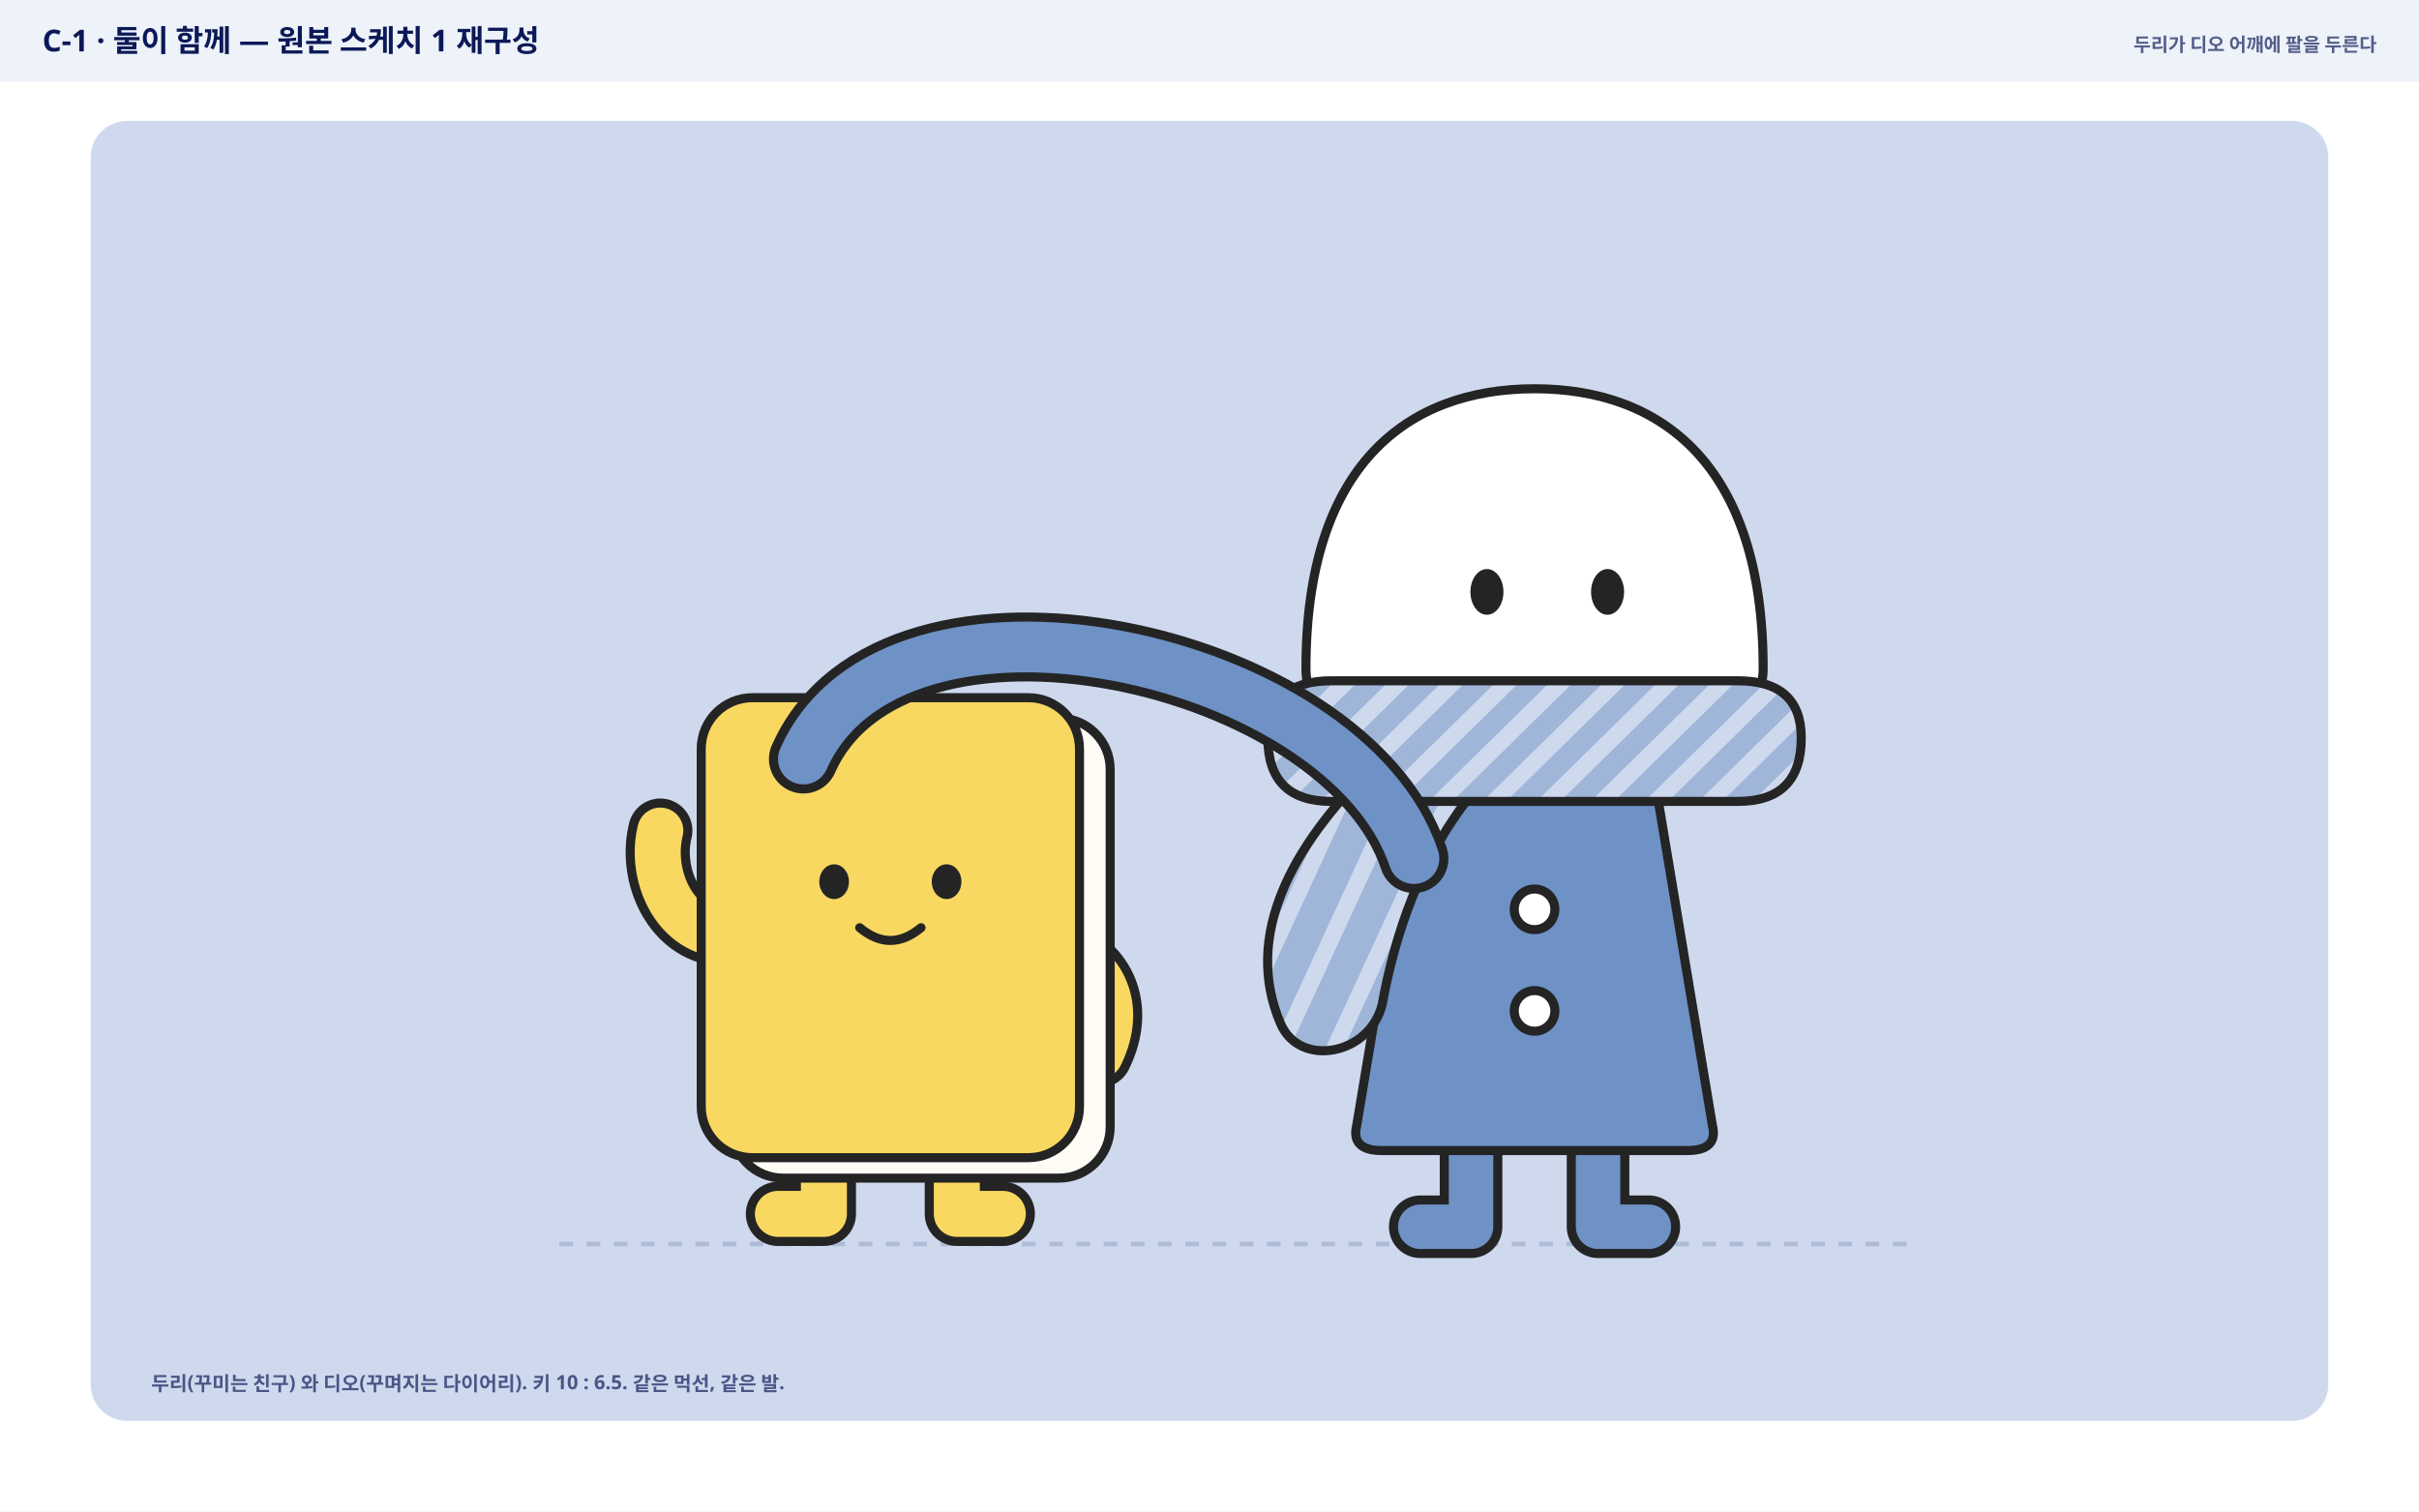
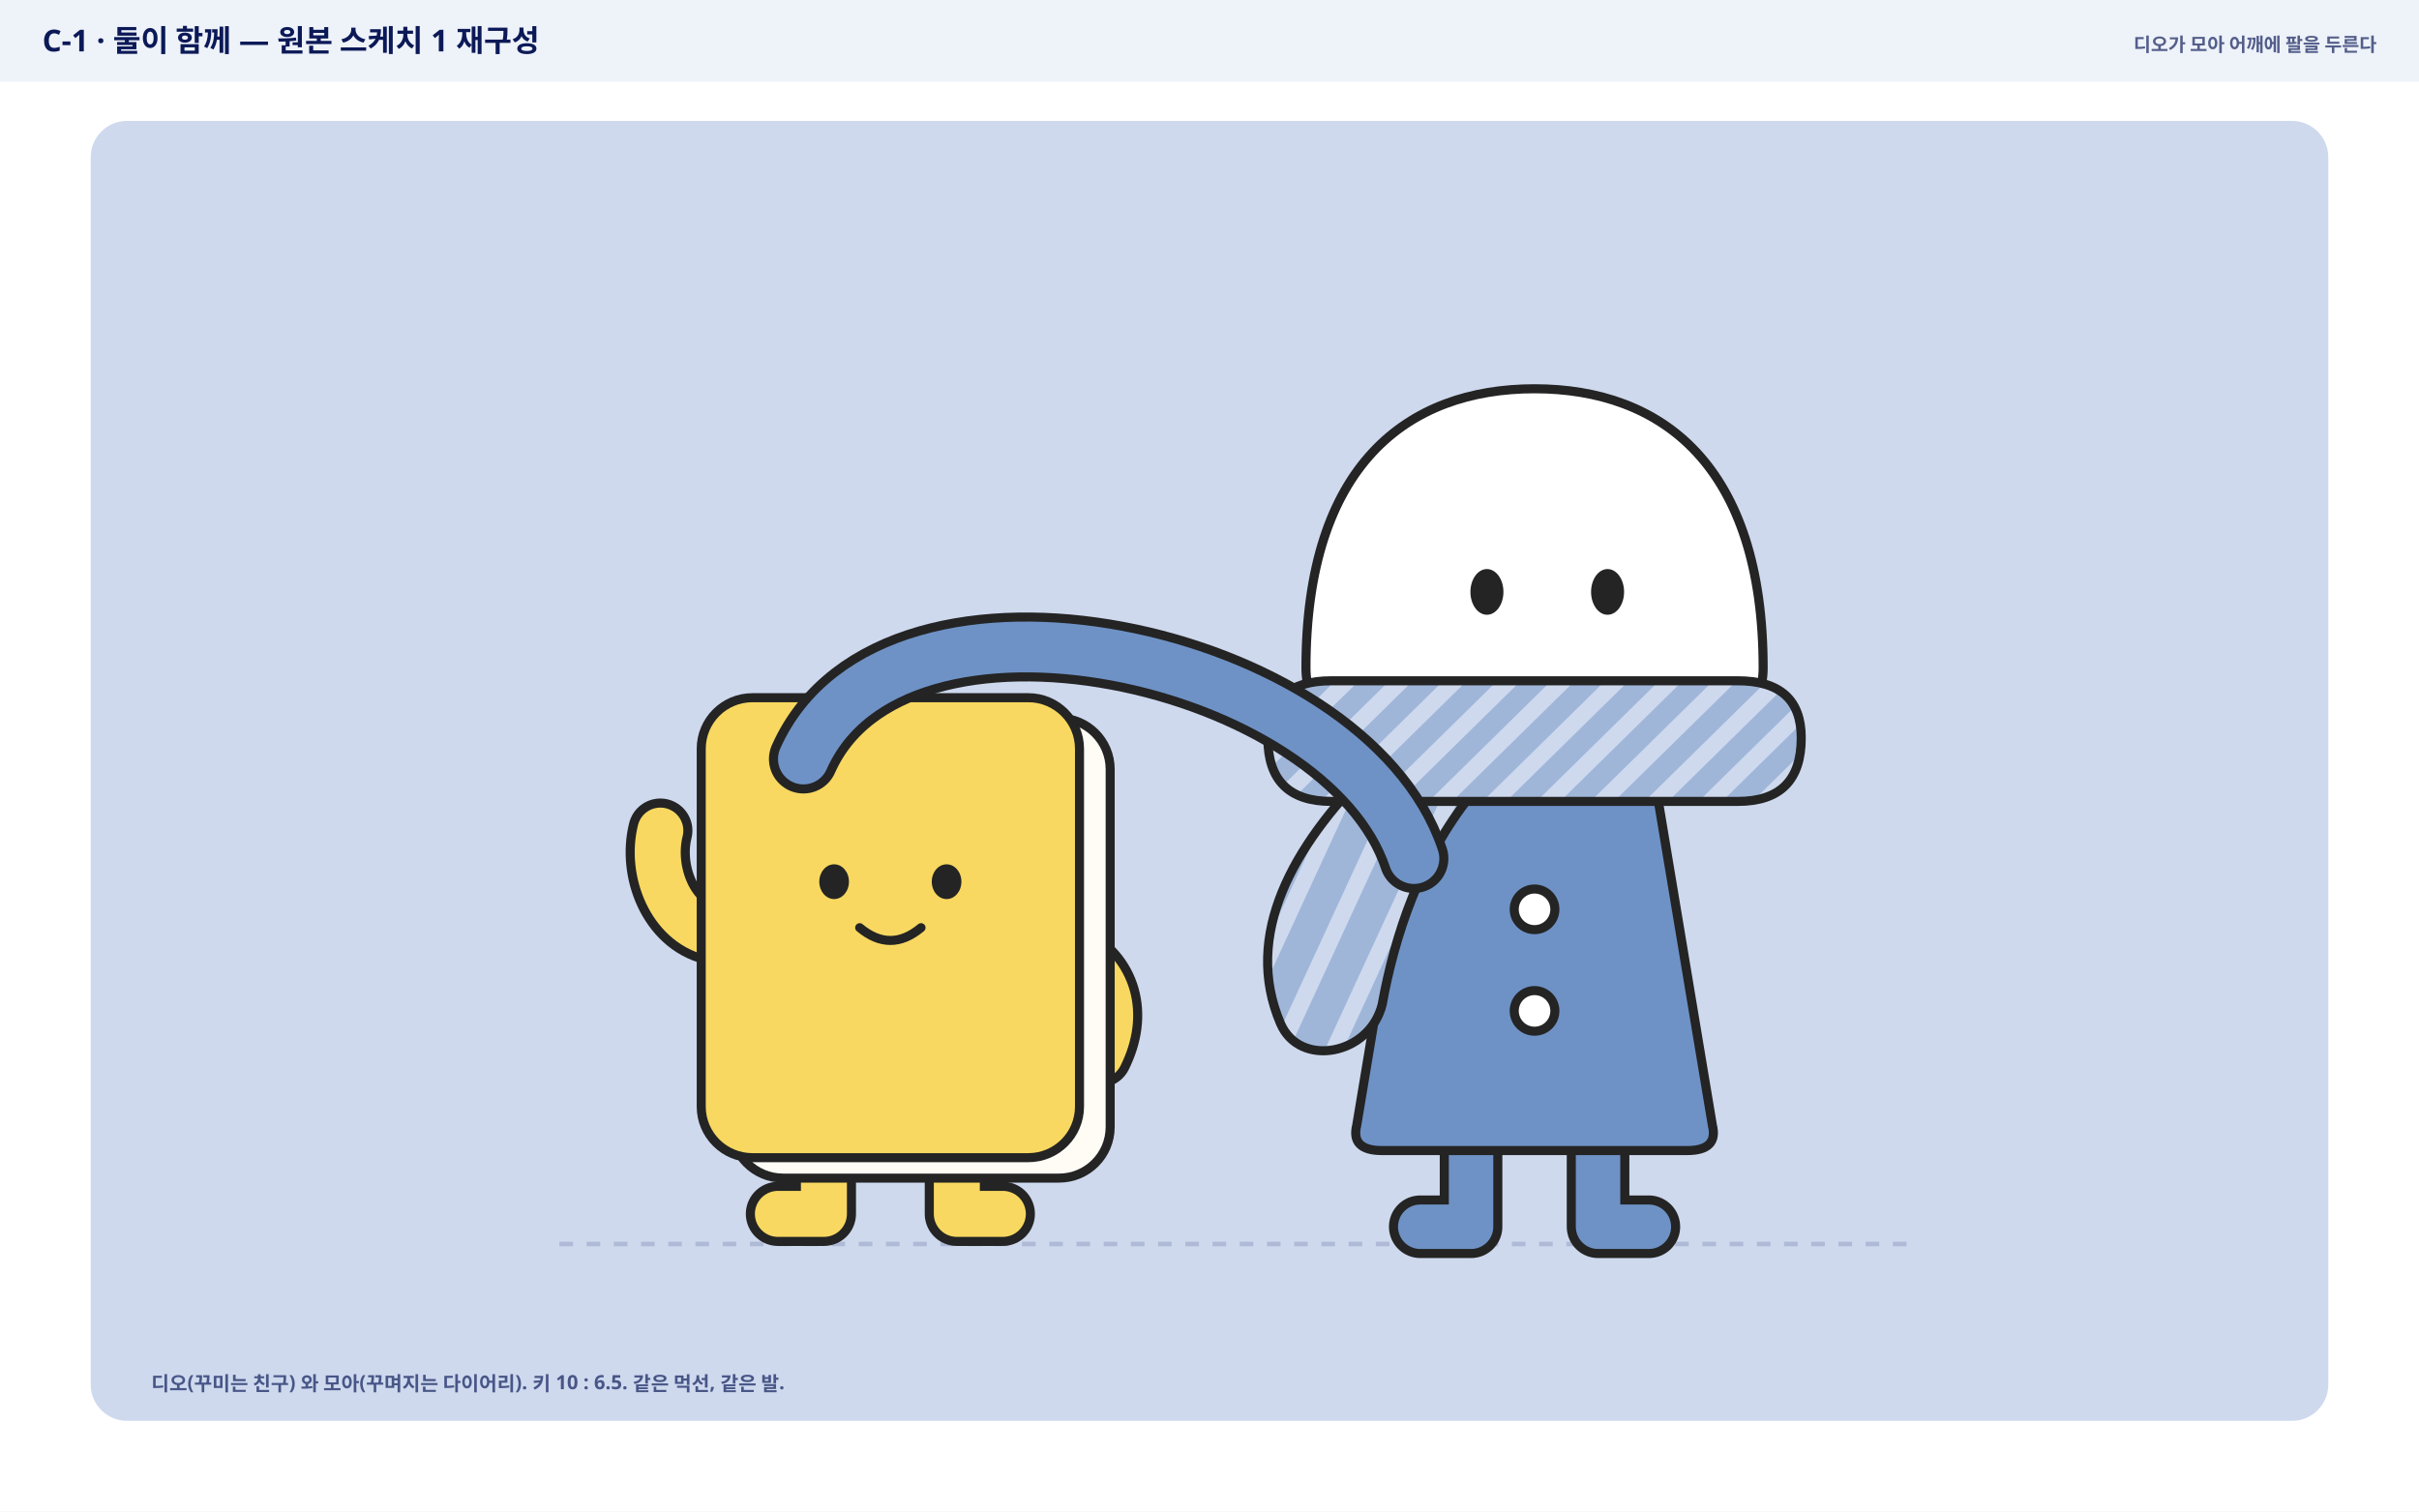
<svg xmlns="http://www.w3.org/2000/svg" width="1600" height="1000" viewBox="0 0 1600 1000">
  <rect width="1600" height="1000" fill="#FFFFFF" />
  <rect x="0" y="0" width="1600" height="54" fill="#EEF2F9" />
  <text x="28" y="34" font-family="'Malgun Gothic','Nanum Gothic','Noto Sans KR',sans-serif" font-size="20" font-weight="900" fill="#0B1957" text-anchor="start">C-1 · 둘이 함께 — 원본 스케치 1 재구성</text>
-   <text x="1572" y="34" font-family="'Malgun Gothic','Nanum Gothic','Noto Sans KR',sans-serif" font-size="12.5" font-weight="600" fill="rgba(11,25,87,0.68)" text-anchor="end">두리가 디오 어깨에 팔을 두른다</text>
+   <text x="1572" y="34" font-family="'Malgun Gothic','Nanum Gothic','Noto Sans KR',sans-serif" font-size="12.5" font-weight="600" fill="rgba(11,25,87,0.68)" text-anchor="end">디오가 모아 어깨에 팔을 두른다</text>
  <rect x="60" y="80" width="1480" height="860" rx="24" fill="#CED9EE" />
  <g transform="translate(430.00,220.00) scale(1.5)">
    <path d="M-40,402 L560,402" stroke="rgba(11,25,87,0.16)" stroke-width="2" stroke-dasharray="6 6" />
    <g transform="translate(250.00,-8.80) scale(2.8)">
      <path d="M40,132 V144 H32" fill="none" stroke="#242424" stroke-width="9.86" stroke-linecap="round" stroke-linejoin="round" />
      <path d="M40,132 V144 H32" fill="none" stroke="#6E92C6" stroke-width="7.00" stroke-linecap="round" stroke-linejoin="round" />
      <path d="M60,132 V144 H68" fill="none" stroke="#242424" stroke-width="9.86" stroke-linecap="round" stroke-linejoin="round" />
      <path d="M60,132 V144 H68" fill="none" stroke="#6E92C6" stroke-width="7.00" stroke-linecap="round" stroke-linejoin="round" />
      <path d="M31,74 L69,74 L78,128 Q79,132 74,132 L26,132 Q21,132 22,128 Z" fill="#6E92C6" stroke="#242424" stroke-width="1.43" stroke-linecap="round" stroke-linejoin="round" />
      <circle cx="50" cy="94" r="3.2" fill="#FFFFFF" stroke="#242424" stroke-width="1.43" stroke-linecap="round" stroke-linejoin="round" />
      <circle cx="50" cy="110" r="3.2" fill="#FFFFFF" stroke="#242424" stroke-width="1.43" stroke-linecap="round" stroke-linejoin="round" />
      <path d="M14,56 C14,24 30,12 50,12 C70,12 86,24 86,56 C86,62 82,66 76,66 L24,66 C18,66 14,62 14,56 Z" fill="#FFFFFF" stroke="#242424" stroke-width="1.43" stroke-linecap="round" stroke-linejoin="round" />
      <ellipse cx="42.5" cy="44" rx="2.6" ry="3.6" fill="#242424" />
      <ellipse cx="61.5" cy="44" rx="2.6" ry="3.6" fill="#242424" />
      <clipPath id="sc27t">
        <path d="M24,72 C12,84 4,98 10,112 C13,119 24,117 26,109 C28,98 32,86 40,76 Z" />
      </clipPath>
      <path d="M24,72 C12,84 4,98 10,112 C13,119 24,117 26,109 C28,98 32,86 40,76 Z" fill="#9FB6D9" />
      <g clip-path="url(#sc27t)">
        <path d="M-90.0,130 L-30.0,0" stroke="#CED9EE" stroke-width="2.60" stroke-linecap="round" />
        <path d="M-81.5,130 L-21.5,0" stroke="#CED9EE" stroke-width="2.60" stroke-linecap="round" />
        <path d="M-73.0,130 L-13.0,0" stroke="#CED9EE" stroke-width="2.60" stroke-linecap="round" />
        <path d="M-64.5,130 L-4.5,0" stroke="#CED9EE" stroke-width="2.60" stroke-linecap="round" />
        <path d="M-56.0,130 L4.0,0" stroke="#CED9EE" stroke-width="2.60" stroke-linecap="round" />
        <path d="M-47.5,130 L12.5,0" stroke="#CED9EE" stroke-width="2.60" stroke-linecap="round" />
        <path d="M-39.0,130 L21.0,0" stroke="#CED9EE" stroke-width="2.60" stroke-linecap="round" />
        <path d="M-30.5,130 L29.5,0" stroke="#CED9EE" stroke-width="2.60" stroke-linecap="round" />
        <path d="M-22.0,130 L38.0,0" stroke="#CED9EE" stroke-width="2.60" stroke-linecap="round" />
        <path d="M-13.5,130 L46.5,0" stroke="#CED9EE" stroke-width="2.60" stroke-linecap="round" />
        <path d="M-5.0,130 L55.0,0" stroke="#CED9EE" stroke-width="2.60" stroke-linecap="round" />
        <path d="M3.5,130 L63.5,0" stroke="#CED9EE" stroke-width="2.60" stroke-linecap="round" />
        <path d="M12.0,130 L72.0,0" stroke="#CED9EE" stroke-width="2.60" stroke-linecap="round" />
        <path d="M20.5,130 L80.5,0" stroke="#CED9EE" stroke-width="2.60" stroke-linecap="round" />
        <path d="M29.0,130 L89.0,0" stroke="#CED9EE" stroke-width="2.60" stroke-linecap="round" />
        <path d="M37.5,130 L97.5,0" stroke="#CED9EE" stroke-width="2.60" stroke-linecap="round" />
        <path d="M46.0,130 L106.0,0" stroke="#CED9EE" stroke-width="2.60" stroke-linecap="round" />
        <path d="M54.5,130 L114.5,0" stroke="#CED9EE" stroke-width="2.60" stroke-linecap="round" />
        <path d="M63.0,130 L123.0,0" stroke="#CED9EE" stroke-width="2.60" stroke-linecap="round" />
        <path d="M71.5,130 L131.5,0" stroke="#CED9EE" stroke-width="2.60" stroke-linecap="round" />
        <path d="M80.0,130 L140.0,0" stroke="#CED9EE" stroke-width="2.60" stroke-linecap="round" />
        <path d="M88.5,130 L148.5,0" stroke="#CED9EE" stroke-width="2.60" stroke-linecap="round" />
        <path d="M97.0,130 L157.0,0" stroke="#CED9EE" stroke-width="2.60" stroke-linecap="round" />
        <path d="M105.5,130 L165.5,0" stroke="#CED9EE" stroke-width="2.60" stroke-linecap="round" />
        <path d="M114.0,130 L174.0,0" stroke="#CED9EE" stroke-width="2.60" stroke-linecap="round" />
        <path d="M122.5,130 L182.5,0" stroke="#CED9EE" stroke-width="2.60" stroke-linecap="round" />
        <path d="M131.0,130 L191.0,0" stroke="#CED9EE" stroke-width="2.60" stroke-linecap="round" />
        <path d="M139.5,130 L199.5,0" stroke="#CED9EE" stroke-width="2.60" stroke-linecap="round" />
        <path d="M148.0,130 L208.0,0" stroke="#CED9EE" stroke-width="2.60" stroke-linecap="round" />
        <path d="M156.5,130 L216.5,0" stroke="#CED9EE" stroke-width="2.60" stroke-linecap="round" />
      </g>
      <path d="M24,72 C12,84 4,98 10,112 C13,119 24,117 26,109 C28,98 32,86 40,76 Z" fill="none" stroke="#242424" stroke-width="1.43" stroke-linecap="round" stroke-linejoin="round" />
      <clipPath id="sc27b">
        <path d="M18,58 L82,58 Q92,58 92,67 Q92,77 82,77 L18,77 Q8,77 8,67 Q8,58 18,58 Z" />
      </clipPath>
      <path d="M18,58 L82,58 Q92,58 92,67 Q92,77 82,77 L18,77 Q8,77 8,67 Q8,58 18,58 Z" fill="#9FB6D9" />
      <g clip-path="url(#sc27b)">
        <path d="M-60.0,87 L0.0,28" stroke="#CED9EE" stroke-width="2.60" stroke-linecap="round" />
        <path d="M-51.5,87 L8.5,28" stroke="#CED9EE" stroke-width="2.60" stroke-linecap="round" />
        <path d="M-43.0,87 L17.0,28" stroke="#CED9EE" stroke-width="2.60" stroke-linecap="round" />
        <path d="M-34.5,87 L25.5,28" stroke="#CED9EE" stroke-width="2.60" stroke-linecap="round" />
        <path d="M-26.0,87 L34.0,28" stroke="#CED9EE" stroke-width="2.60" stroke-linecap="round" />
        <path d="M-17.5,87 L42.5,28" stroke="#CED9EE" stroke-width="2.60" stroke-linecap="round" />
        <path d="M-9.0,87 L51.0,28" stroke="#CED9EE" stroke-width="2.60" stroke-linecap="round" />
        <path d="M-0.5,87 L59.5,28" stroke="#CED9EE" stroke-width="2.60" stroke-linecap="round" />
        <path d="M8.0,87 L68.0,28" stroke="#CED9EE" stroke-width="2.60" stroke-linecap="round" />
        <path d="M16.5,87 L76.5,28" stroke="#CED9EE" stroke-width="2.60" stroke-linecap="round" />
        <path d="M25.0,87 L85.0,28" stroke="#CED9EE" stroke-width="2.60" stroke-linecap="round" />
        <path d="M33.5,87 L93.5,28" stroke="#CED9EE" stroke-width="2.60" stroke-linecap="round" />
        <path d="M42.0,87 L102.0,28" stroke="#CED9EE" stroke-width="2.60" stroke-linecap="round" />
        <path d="M50.5,87 L110.5,28" stroke="#CED9EE" stroke-width="2.60" stroke-linecap="round" />
        <path d="M59.0,87 L119.0,28" stroke="#CED9EE" stroke-width="2.60" stroke-linecap="round" />
        <path d="M67.5,87 L127.5,28" stroke="#CED9EE" stroke-width="2.60" stroke-linecap="round" />
        <path d="M76.0,87 L136.0,28" stroke="#CED9EE" stroke-width="2.60" stroke-linecap="round" />
        <path d="M84.5,87 L144.5,28" stroke="#CED9EE" stroke-width="2.60" stroke-linecap="round" />
        <path d="M93.0,87 L153.0,28" stroke="#CED9EE" stroke-width="2.60" stroke-linecap="round" />
        <path d="M101.5,87 L161.5,28" stroke="#CED9EE" stroke-width="2.60" stroke-linecap="round" />
        <path d="M110.0,87 L170.0,28" stroke="#CED9EE" stroke-width="2.60" stroke-linecap="round" />
        <path d="M118.5,87 L178.5,28" stroke="#CED9EE" stroke-width="2.60" stroke-linecap="round" />
        <path d="M127.0,87 L187.0,28" stroke="#CED9EE" stroke-width="2.60" stroke-linecap="round" />
        <path d="M135.5,87 L195.5,28" stroke="#CED9EE" stroke-width="2.60" stroke-linecap="round" />
        <path d="M144.0,87 L204.0,28" stroke="#CED9EE" stroke-width="2.60" stroke-linecap="round" />
      </g>
      <path d="M18,58 L82,58 Q92,58 92,67 Q92,77 82,77 L18,77 Q8,77 8,67 Q8,58 18,58 Z" fill="none" stroke="#242424" stroke-width="1.43" stroke-linecap="round" stroke-linejoin="round" />
    </g>
    <g transform="translate(0.00,138.52) scale(2.2541)">
      <path d="M34,100 V111 H25" fill="none" stroke="#242424" stroke-width="12.55" stroke-linecap="round" stroke-linejoin="round" />
      <path d="M34,100 V111 H25" fill="none" stroke="#F8D860" stroke-width="9.00" stroke-linecap="round" stroke-linejoin="round" />
      <path d="M60,100 V111 H69" fill="none" stroke="#242424" stroke-width="12.55" stroke-linecap="round" stroke-linejoin="round" />
      <path d="M60,100 V111 H69" fill="none" stroke="#F8D860" stroke-width="9.00" stroke-linecap="round" stroke-linejoin="round" />
      <path d="M12,56 C4,54 0,44 2,36" fill="none" stroke="#242424" stroke-width="12.55" stroke-linecap="round" stroke-linejoin="round" />
      <path d="M12,56 C4,54 0,44 2,36" fill="none" stroke="#F8D860" stroke-width="9.00" stroke-linecap="round" stroke-linejoin="round" />
      <path d="M82,60 C90,64 92,72 88,80" fill="none" stroke="#242424" stroke-width="12.55" stroke-linecap="round" stroke-linejoin="round" />
      <path d="M82,60 C90,64 92,72 88,80" fill="none" stroke="#F8D860" stroke-width="9.00" stroke-linecap="round" stroke-linejoin="round" />
      <rect x="16" y="14" width="74" height="90" rx="10" fill="#FFFCF6" stroke="#242424" stroke-width="1.77" stroke-linecap="round" stroke-linejoin="round" />
      <rect x="10" y="10" width="74" height="90" rx="10" fill="#F8D860" stroke="#242424" stroke-width="1.77" stroke-linecap="round" stroke-linejoin="round" />
      <ellipse cx="36" cy="46" rx="2.9" ry="3.4" fill="#242424" />
      <ellipse cx="58" cy="46" rx="2.9" ry="3.4" fill="#242424" />
      <path d="M41,55 Q47,60 53,55" fill="none" stroke="#242424" stroke-width="1.77" stroke-linecap="round" stroke-linejoin="round" />
    </g>
    <path d="M336.8,232.0 C306.8,142.0 107.6,98.1 67.6,188.1" fill="none" stroke="#242424" stroke-width="30.40" stroke-linecap="round" stroke-linejoin="round" />
    <path d="M336.8,232.0 C306.8,142.0 107.6,98.1 67.6,188.1" fill="none" stroke="#6E92C6" stroke-width="22.40" stroke-linecap="round" stroke-linejoin="round" />
  </g>
-   <text x="100" y="920" font-family="'Malgun Gothic','Nanum Gothic','Noto Sans KR',sans-serif" font-size="13" font-weight="700" fill="rgba(11,25,87,0.68)" text-anchor="start">두리(꾸미는 친구) 와 디오(꾸며지는 다이어리). 키 10 : 6.5. 같은 먹선, 같은 발.</text>
+   <text x="100" y="920" font-family="'Malgun Gothic','Nanum Gothic','Noto Sans KR',sans-serif" font-size="13" font-weight="700" fill="rgba(11,25,87,0.68)" text-anchor="start">디오(꾸미는 친구) 와 모아(꾸며지는 다이어리). 키 10 : 6.5. 같은 먹선, 같은 발.</text>
</svg>
